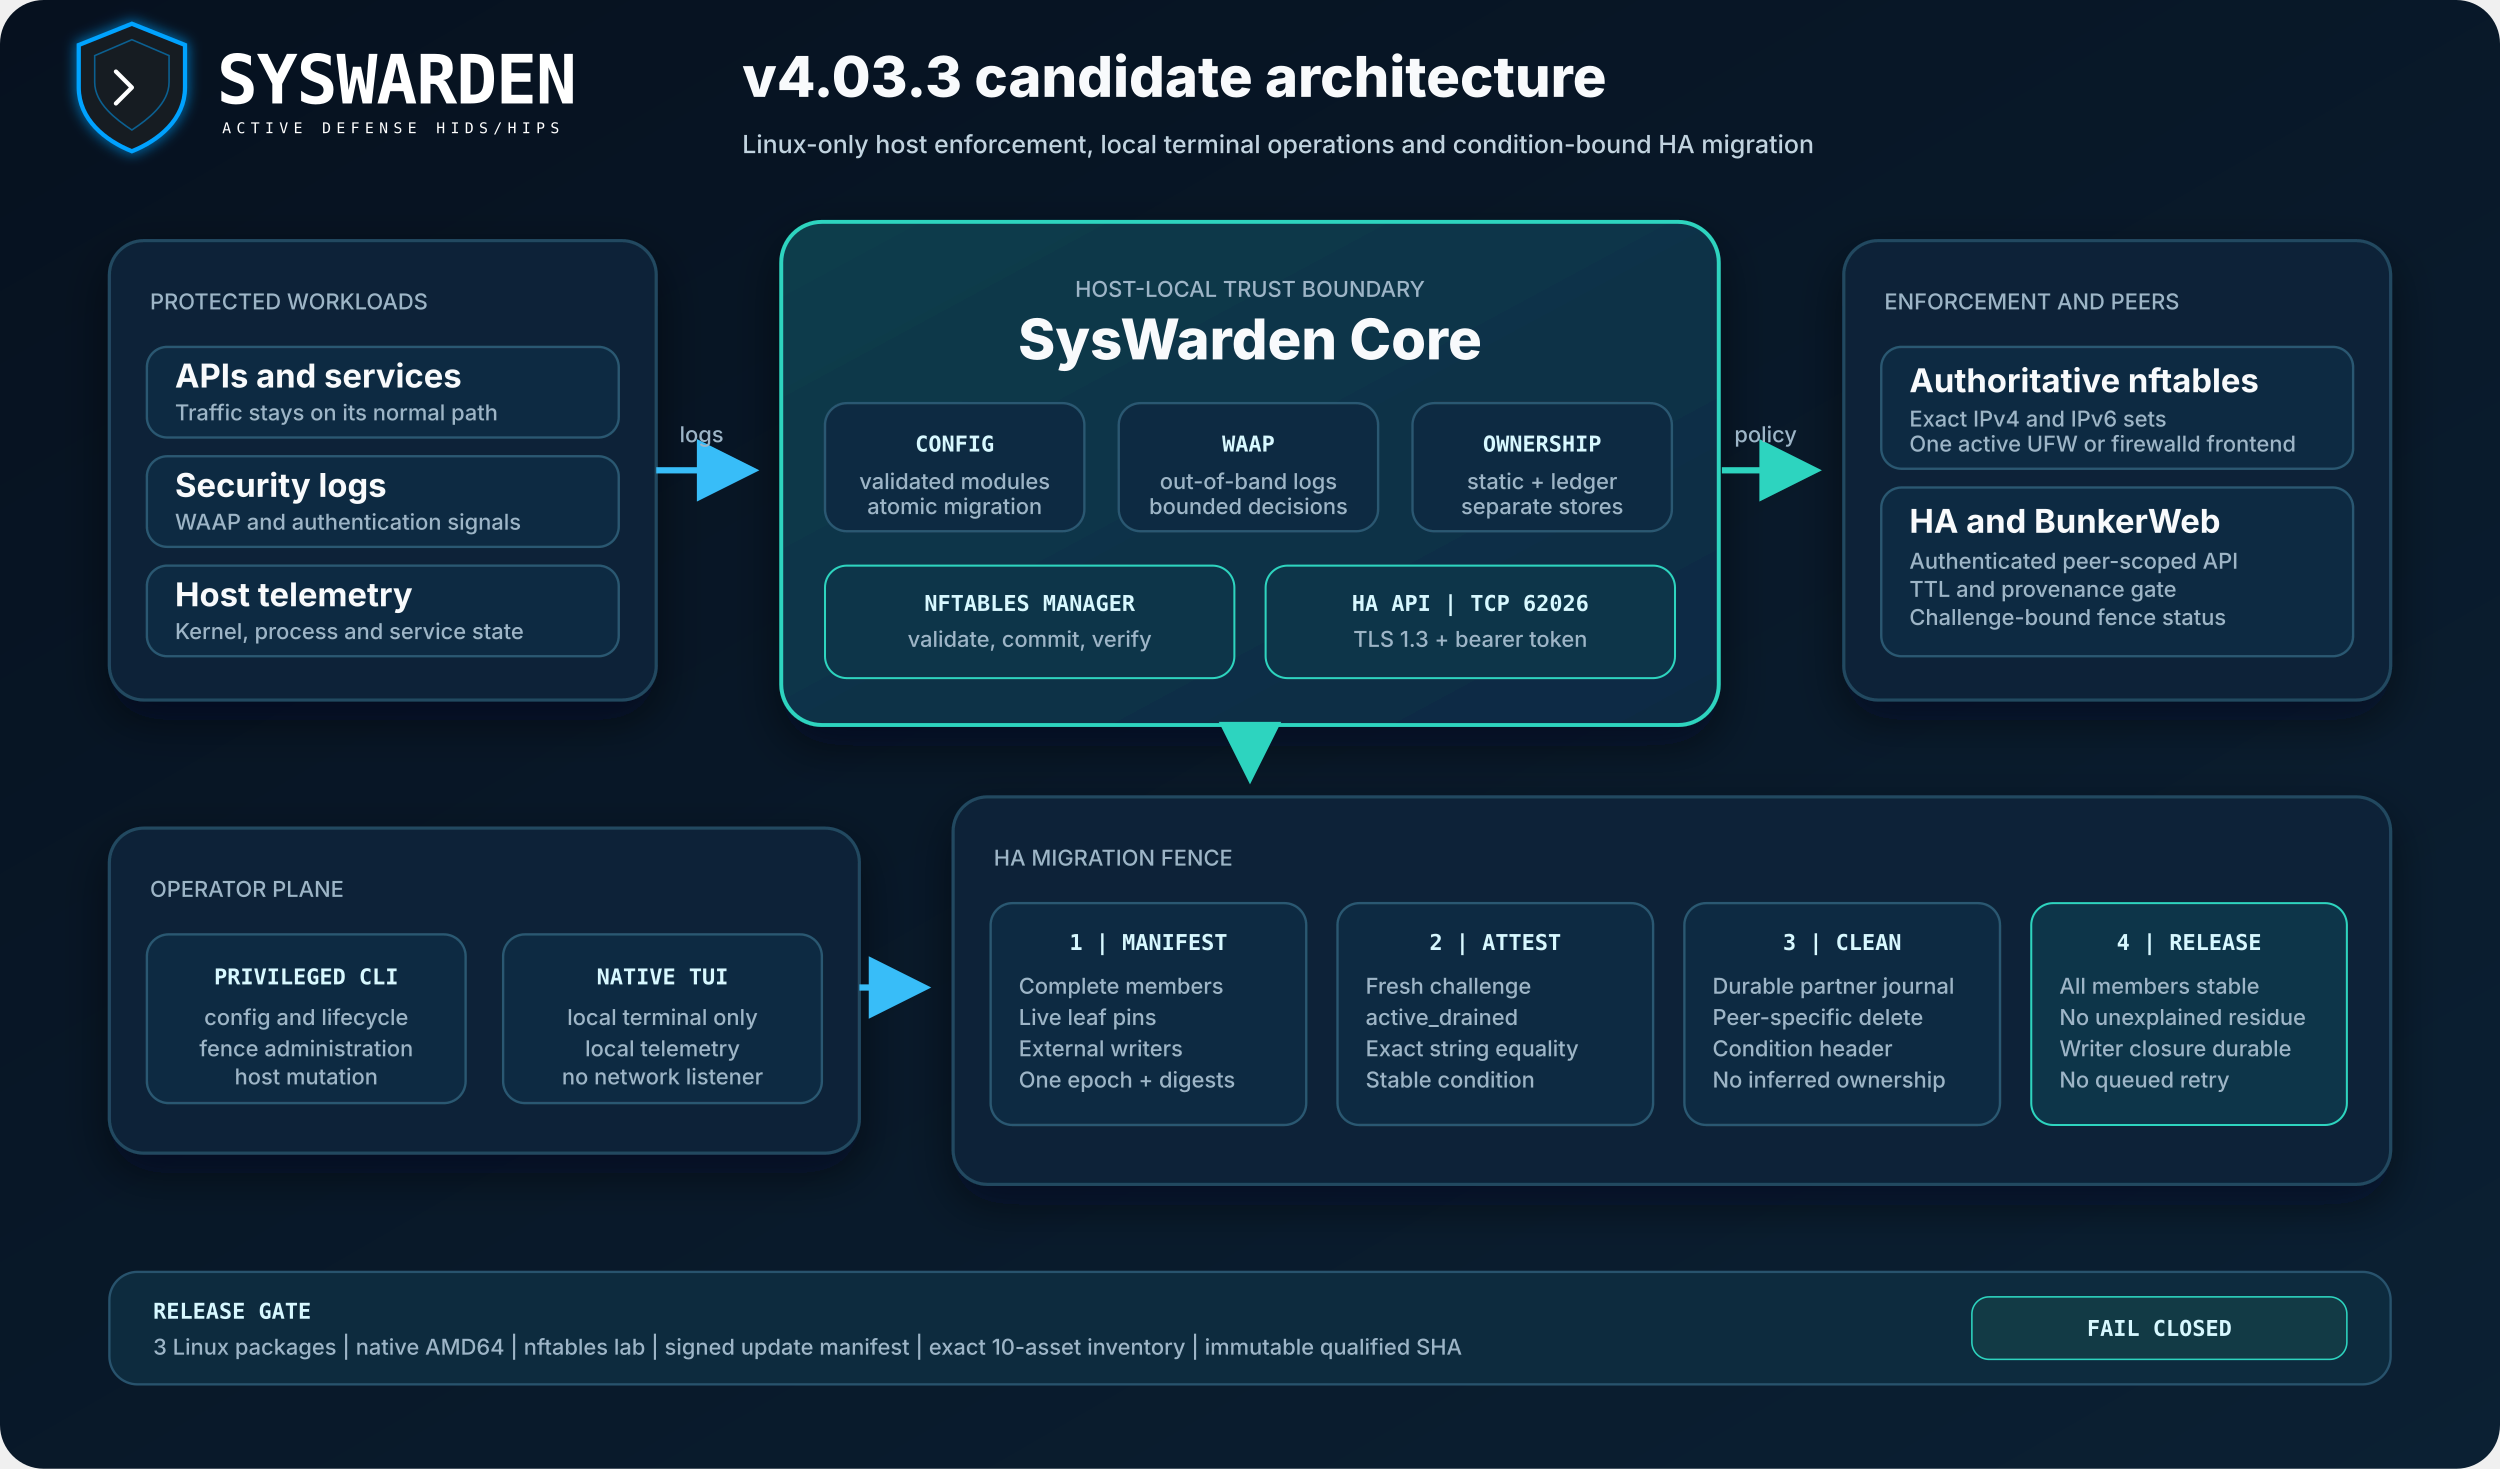
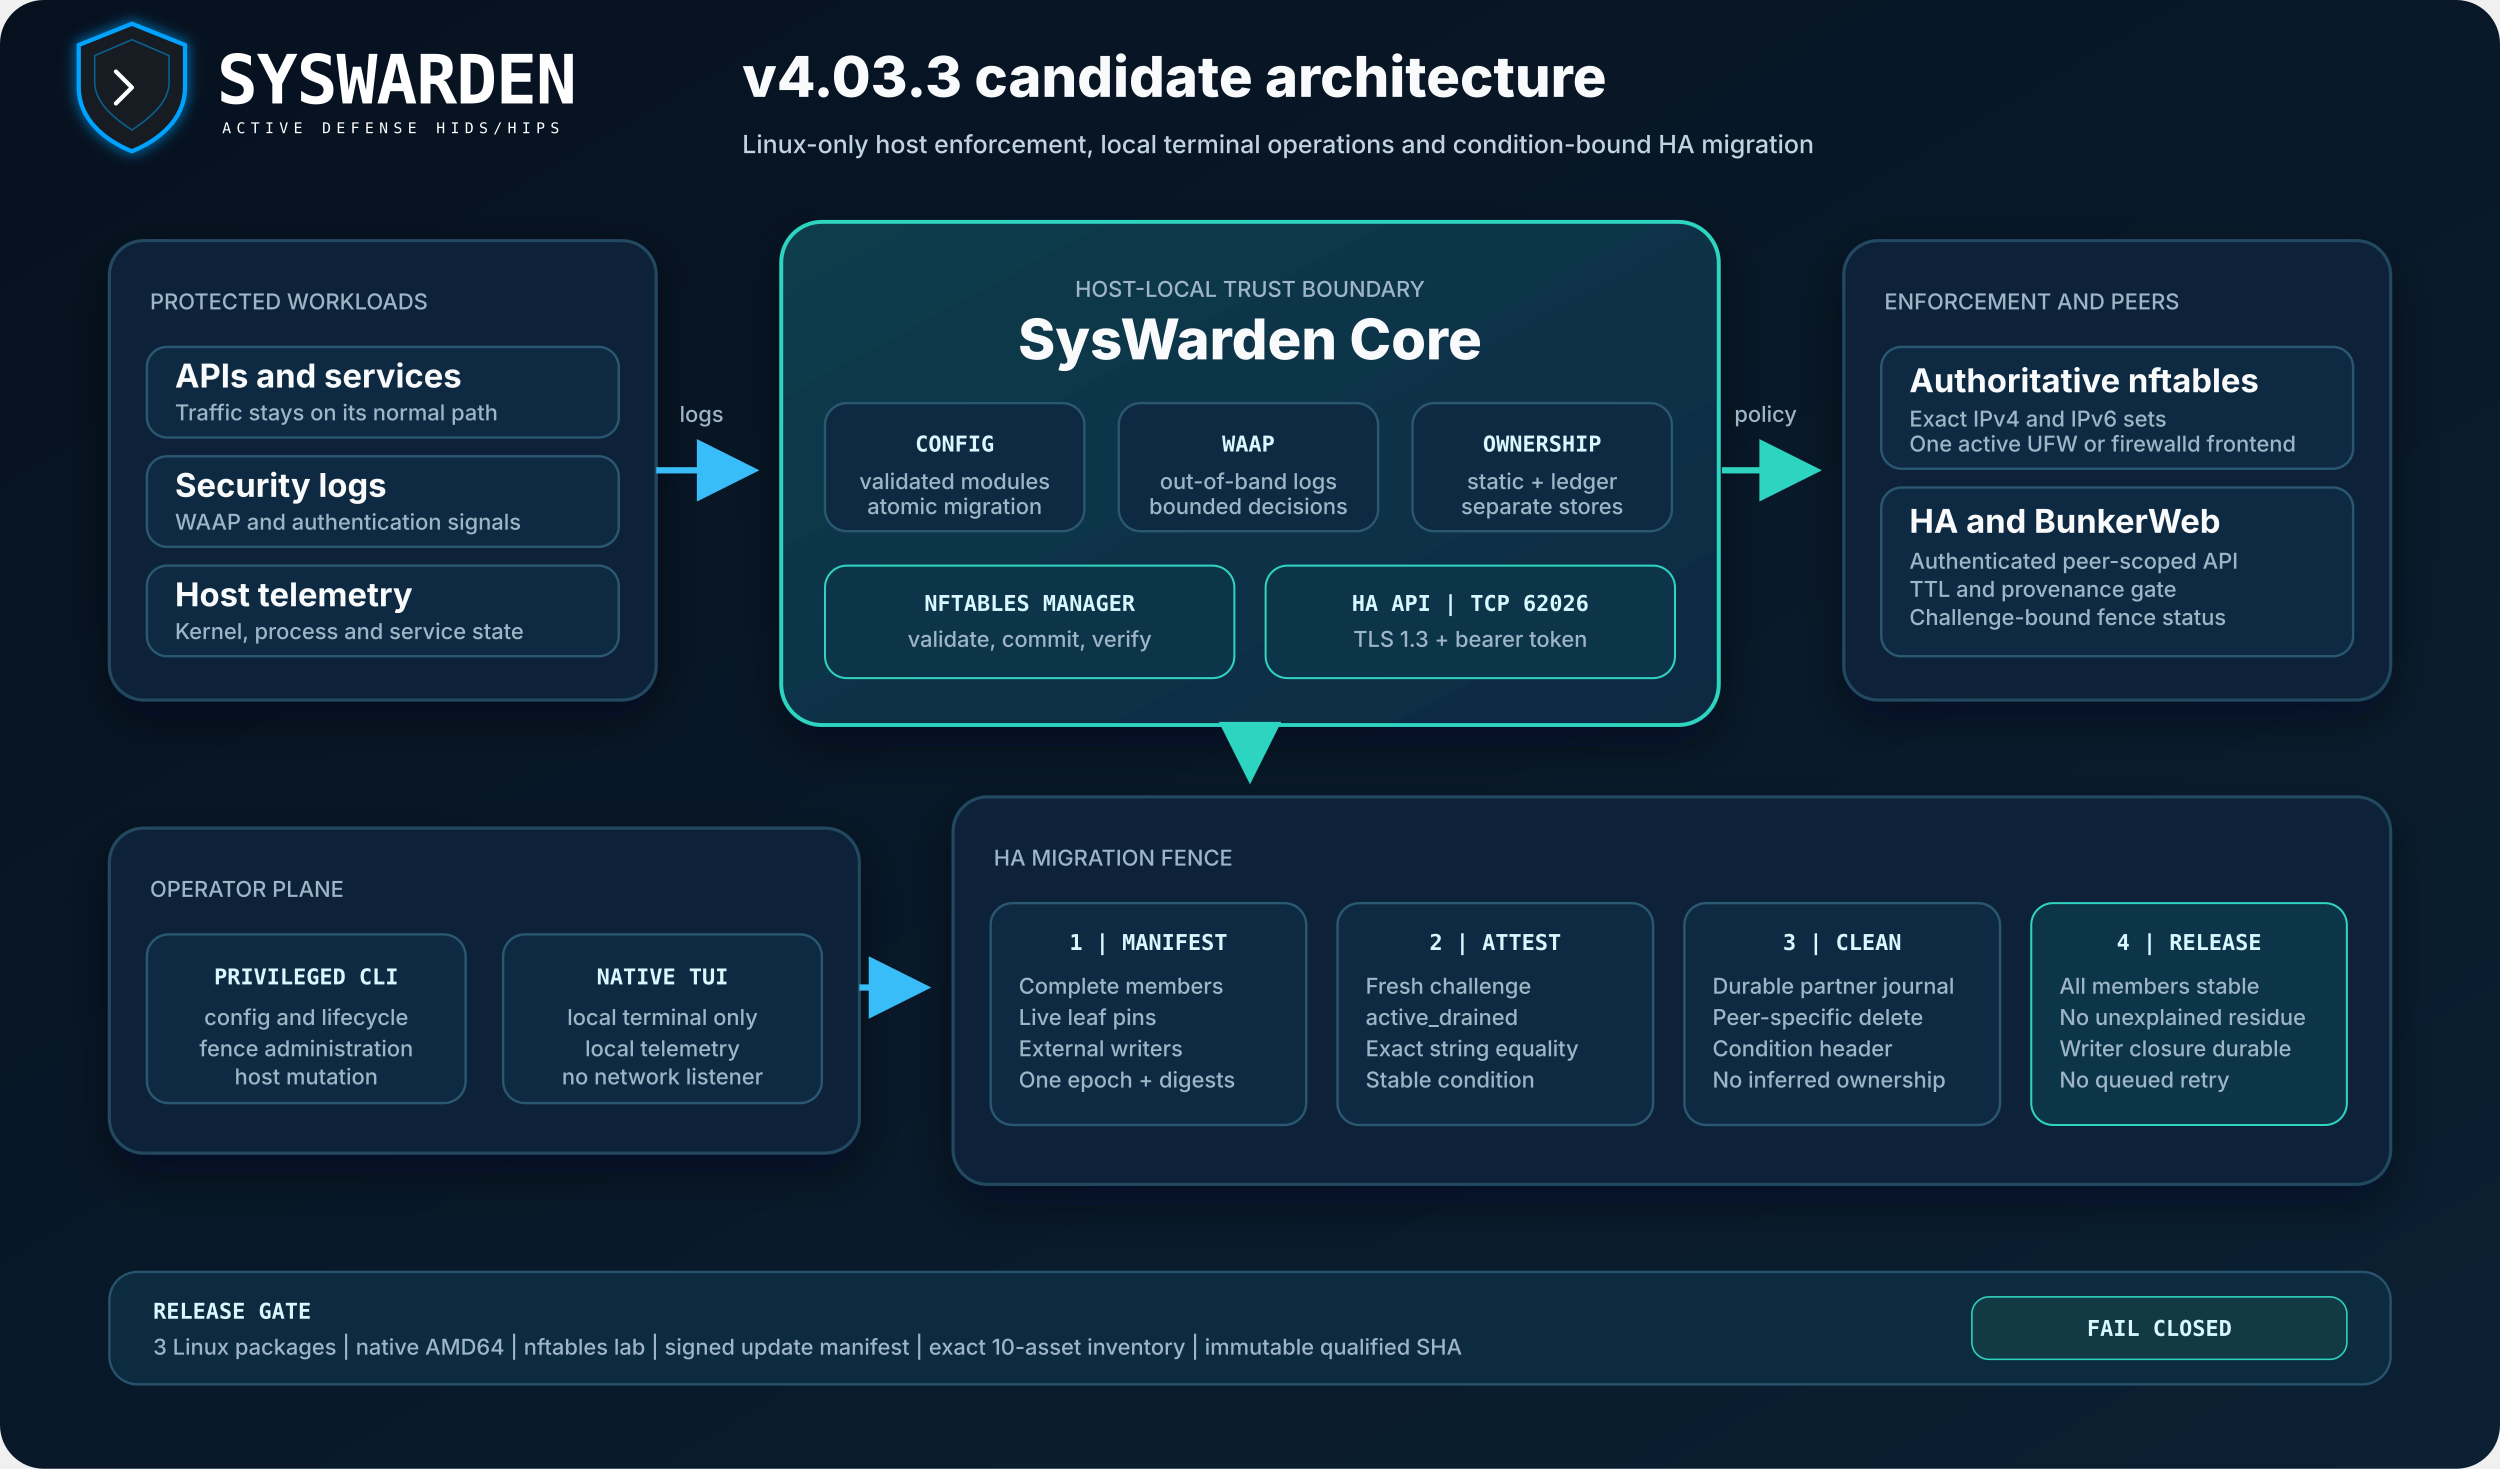
<svg xmlns="http://www.w3.org/2000/svg" width="1600" height="940" viewBox="0 0 1600 940" role="img" aria-labelledby="title description" data-theme="dark" data-theme-status="legacy">
  <defs>
    <linearGradient id="bg" x1="0" y1="0" x2="1" y2="1">
      <stop offset="0" stop-color="#06111f" />
      <stop offset="1" stop-color="#0b2033" />
    </linearGradient>
    <linearGradient id="core" x1="0" y1="0" x2="1" y2="1">
      <stop offset="0" stop-color="#0f3d4c" />
      <stop offset="1" stop-color="#102943" />
    </linearGradient>
    <linearGradient id="officialShieldGradient" x1="0" y1="0" x2="0" y2="100">
      <stop offset="0%" stop-color="#00A3FF" />
      <stop offset="100%" stop-color="#0055FF" />
    </linearGradient>
    <filter id="shadow" x="-25%" y="-25%" width="150%" height="150%">
      <feDropShadow dx="0" dy="12" stdDeviation="15" flood-color="#020617" flood-opacity="0.5" />
    </filter>
    <filter id="officialLogoGlow" x="-20%" y="-20%" width="140%" height="140%">
      <feGaussianBlur stdDeviation="6" result="blur" />
      <feComposite in="SourceGraphic" in2="blur" operator="over" />
    </filter>
    <g id="syswardenOfficialMark">
      <path d="M50 0 L100 20 V60 C100 90 75 110 50 120 C25 110 0 90 0 60 V20 L50 0 Z" fill="#161B22" stroke="url(#officialShieldGradient)" stroke-width="4" filter="url(#officialLogoGlow)" />
      <path d="M50 15 L85 30 V55 C85 75 65 90 50 100 C35 90 15 75 15 55 V30 L50 15 Z" fill="none" stroke="#00A3FF" stroke-width="1.5" opacity="0.5" />
      <path d="M35 45 L50 60 L35 75" fill="none" stroke="#FFFFFF" stroke-width="4" stroke-linecap="round" stroke-linejoin="round" />
      <line x1="55" y1="75" x2="70" y2="75" stroke="#00A3FF" stroke-width="4" stroke-linecap="round" filter="url(#officialLogoGlow)" />
    </g>
    <g id="syswardenOfficialLogo" data-brand-source="assets/syswarden_logo.svg">
      <use href="#syswardenOfficialMark" transform="translate(30, 15)" />
      <text x="160" y="90" class="official-logo-text">SYSWARDEN</text>
      <text x="165" y="118" class="official-logo-sub">ACTIVE DEFENSE HIDS/HIPS</text>
    </g>
    <marker id="arrowCyan" markerWidth="10" markerHeight="10" refX="8" refY="5" orient="auto">
      <path d="M0 0 L10 5 L0 10 Z" fill="#38bdf8" />
    </marker>
    <marker id="arrowTeal" markerWidth="10" markerHeight="10" refX="8" refY="5" orient="auto">
      <path d="M0 0 L10 5 L0 10 Z" fill="#2dd4bf" />
    </marker>
    <style>
      .h1 { font: 800 36px Inter,Segoe UI,Arial,sans-serif; fill: #f8fafc; }
      .h2 { font: 750 21px Inter,Segoe UI,Arial,sans-serif; fill: #f8fafc; }
      .body { font: 500 16px Inter,Segoe UI,Arial,sans-serif; fill: #c1d3df; }
      .small { font: 500 14px Inter,Segoe UI,Arial,sans-serif; fill: #9db5c7; }
      .mono { font: 700 14px ui-monospace,SFMono-Regular,Consolas,monospace; fill: #d7f8ff; }
      .panel { fill: #0d2437; stroke: #234861; stroke-width: 2; }
      .inner { fill: #102c42; stroke: #2b5872; stroke-width: 1.5; }
      .tag { fill: #0e3548; stroke: #2dd4bf; stroke-width: 1.3; }
      .official-logo-text { font: 700 64px "Fira Code",ui-monospace,SFMono-Regular,Consolas,monospace; fill: #ffffff; letter-spacing: -1px; }
      .official-logo-sub { font: 400 14px "Fira Code",ui-monospace,SFMono-Regular,Consolas,monospace; fill: #ffffff; letter-spacing: 5px; }
    </style>
  </defs>
  <rect width="1600" height="940" rx="28" fill="url(#bg)" />
  <g transform="translate(30 5) scale(0.68)">
    <use href="#syswardenOfficialLogo" />
  </g>
  <text x="475" y="62" class="h1">v4.03.3 candidate architecture</text>
  <text x="475" y="98" class="body">Linux-only host enforcement, local terminal operations and condition-bound HA migration</text>
  <g transform="translate(70 154)" filter="url(#shadow)">
    <rect width="350" height="294" rx="22" class="panel" />
    <text x="26" y="44" class="small" fill="#5eead4">PROTECTED WORKLOADS</text>
    <g transform="translate(24 68)">
      <rect width="302" height="58" rx="13" class="inner" />
      <text x="18" y="26" class="h2" font-size="18">APIs and services</text>
      <text x="18" y="47" class="small">Traffic stays on its normal path</text>
    </g>
    <g transform="translate(24 138)">
      <rect width="302" height="58" rx="13" class="inner" />
      <text x="18" y="26" class="h2" font-size="18">Security logs</text>
      <text x="18" y="47" class="small">WAAP and authentication signals</text>
    </g>
    <g transform="translate(24 208)">
      <rect width="302" height="58" rx="13" class="inner" />
      <text x="18" y="26" class="h2" font-size="18">Host telemetry</text>
      <text x="18" y="47" class="small">Kernel, process and service state</text>
    </g>
  </g>
  <g transform="translate(500 142)" filter="url(#shadow)">
    <rect width="600" height="322" rx="26" fill="url(#core)" stroke="#2dd4bf" stroke-width="2.5" />
    <text x="300" y="48" text-anchor="middle" class="small" fill="#5eead4">HOST-LOCAL TRUST BOUNDARY</text>
    <text x="300" y="88" text-anchor="middle" class="h1">SysWarden Core</text>
    <g transform="translate(28 116)">
      <rect width="166" height="82" rx="14" class="inner" />
      <text x="83" y="31" text-anchor="middle" class="mono">CONFIG</text>
      <text x="83" y="55" text-anchor="middle" class="small">validated modules</text>
      <text x="83" y="71" text-anchor="middle" class="small">atomic migration</text>
    </g>
    <g transform="translate(216 116)">
      <rect width="166" height="82" rx="14" class="inner" />
      <text x="83" y="31" text-anchor="middle" class="mono">WAAP</text>
      <text x="83" y="55" text-anchor="middle" class="small">out-of-band logs</text>
      <text x="83" y="71" text-anchor="middle" class="small">bounded decisions</text>
    </g>
    <g transform="translate(404 116)">
      <rect width="166" height="82" rx="14" class="inner" />
      <text x="83" y="31" text-anchor="middle" class="mono">OWNERSHIP</text>
      <text x="83" y="55" text-anchor="middle" class="small">static + ledger</text>
      <text x="83" y="71" text-anchor="middle" class="small">separate stores</text>
    </g>
    <g transform="translate(28 220)">
      <rect width="262" height="72" rx="14" class="tag" />
      <text x="131" y="29" text-anchor="middle" class="mono">NFTABLES MANAGER</text>
      <text x="131" y="52" text-anchor="middle" class="small">validate, commit, verify</text>
    </g>
    <g transform="translate(310 220)">
      <rect width="262" height="72" rx="14" class="tag" />
      <text x="131" y="29" text-anchor="middle" class="mono">HA API | TCP 62026</text>
      <text x="131" y="52" text-anchor="middle" class="small">TLS 1.3 + bearer token</text>
    </g>
  </g>
  <g transform="translate(1180 154)" filter="url(#shadow)">
    <rect width="350" height="294" rx="22" class="panel" />
    <text x="26" y="44" class="small" fill="#5eead4">ENFORCEMENT AND PEERS</text>
    <g transform="translate(24 68)">
      <rect width="302" height="78" rx="13" class="inner" />
      <text x="18" y="29" class="h2" font-size="18">Authoritative nftables</text>
      <text x="18" y="51" class="small">Exact IPv4 and IPv6 sets</text>
      <text x="18" y="67" class="small">One active UFW or firewalld frontend</text>
    </g>
    <g transform="translate(24 158)">
      <rect width="302" height="108" rx="13" class="inner" />
      <text x="18" y="29" class="h2" font-size="18">HA and BunkerWeb</text>
      <text x="18" y="52" class="small">Authenticated peer-scoped API</text>
      <text x="18" y="70" class="small">TTL and provenance gate</text>
      <text x="18" y="88" class="small">Challenge-bound fence status</text>
    </g>
  </g>
  <path d="M420 301 H478" stroke="#38bdf8" stroke-width="4" marker-end="url(#arrowCyan)" />
-   <text x="449" y="283" text-anchor="middle" class="small">logs</text>
+   <text x="449" y="270" text-anchor="middle" class="small">logs</text>
  <path d="M1102 301 H1158" stroke="#2dd4bf" stroke-width="4" marker-end="url(#arrowTeal)" />
-   <text x="1130" y="283" text-anchor="middle" class="small">policy</text>
+   <text x="1130" y="270" text-anchor="middle" class="small">policy</text>
  <g transform="translate(70 530)" filter="url(#shadow)">
    <rect width="480" height="208" rx="22" class="panel" />
    <text x="26" y="44" class="small" fill="#5eead4">OPERATOR PLANE</text>
    <g transform="translate(24 68)">
      <rect width="204" height="108" rx="14" class="inner" />
      <text x="102" y="32" text-anchor="middle" class="mono">PRIVILEGED CLI</text>
      <text x="102" y="58" text-anchor="middle" class="small">config and lifecycle</text>
      <text x="102" y="78" text-anchor="middle" class="small">fence administration</text>
      <text x="102" y="96" text-anchor="middle" class="small">host mutation</text>
    </g>
    <g transform="translate(252 68)">
      <rect width="204" height="108" rx="14" class="inner" />
      <text x="102" y="32" text-anchor="middle" class="mono">NATIVE TUI</text>
      <text x="102" y="58" text-anchor="middle" class="small">local terminal only</text>
      <text x="102" y="78" text-anchor="middle" class="small">local telemetry</text>
      <text x="102" y="96" text-anchor="middle" class="small">no network listener</text>
    </g>
  </g>
  <g transform="translate(610 510)" filter="url(#shadow)">
    <rect width="920" height="248" rx="22" class="panel" />
    <text x="26" y="44" class="small" fill="#5eead4">HA MIGRATION FENCE</text>
    <g transform="translate(24 68)">
      <rect width="202" height="142" rx="14" class="inner" />
      <text x="101" y="30" text-anchor="middle" class="mono">1 | MANIFEST</text>
      <text x="18" y="58" class="small">Complete members</text>
      <text x="18" y="78" class="small">Live leaf pins</text>
      <text x="18" y="98" class="small">External writers</text>
      <text x="18" y="118" class="small">One epoch + digests</text>
    </g>
    <g transform="translate(246 68)">
      <rect width="202" height="142" rx="14" class="inner" />
      <text x="101" y="30" text-anchor="middle" class="mono">2 | ATTEST</text>
      <text x="18" y="58" class="small">Fresh challenge</text>
      <text x="18" y="78" class="small">active_drained</text>
      <text x="18" y="98" class="small">Exact string equality</text>
      <text x="18" y="118" class="small">Stable condition</text>
    </g>
    <g transform="translate(468 68)">
      <rect width="202" height="142" rx="14" class="inner" />
      <text x="101" y="30" text-anchor="middle" class="mono">3 | CLEAN</text>
      <text x="18" y="58" class="small">Durable partner journal</text>
      <text x="18" y="78" class="small">Peer-specific delete</text>
      <text x="18" y="98" class="small">Condition header</text>
      <text x="18" y="118" class="small">No inferred ownership</text>
    </g>
    <g transform="translate(690 68)">
      <rect width="202" height="142" rx="14" class="tag" />
      <text x="101" y="30" text-anchor="middle" class="mono">4 | RELEASE</text>
      <text x="18" y="58" class="small">All members stable</text>
      <text x="18" y="78" class="small">No unexplained residue</text>
      <text x="18" y="98" class="small">Writer closure durable</text>
      <text x="18" y="118" class="small">No queued retry</text>
    </g>
  </g>
  <path d="M550 632 H588" stroke="#38bdf8" stroke-width="4" marker-end="url(#arrowCyan)" />
  <path d="M800 464 V494" stroke="#2dd4bf" stroke-width="4" marker-end="url(#arrowTeal)" />
  <g transform="translate(70 814)">
    <rect width="1460" height="72" rx="18" fill="#0d2b3e" stroke="#28536d" stroke-width="1.5" />
    <text x="28" y="30" class="mono">RELEASE GATE</text>
    <text x="28" y="53" class="small">3 Linux packages | native AMD64 | nftables lab | signed update manifest | exact 10-asset inventory | immutable qualified SHA</text>
    <rect x="1192" y="16" width="240" height="40" rx="11" fill="#123a45" stroke="#2dd4bf" />
    <text x="1312" y="41" text-anchor="middle" class="mono">FAIL CLOSED</text>
  </g>
</svg>
